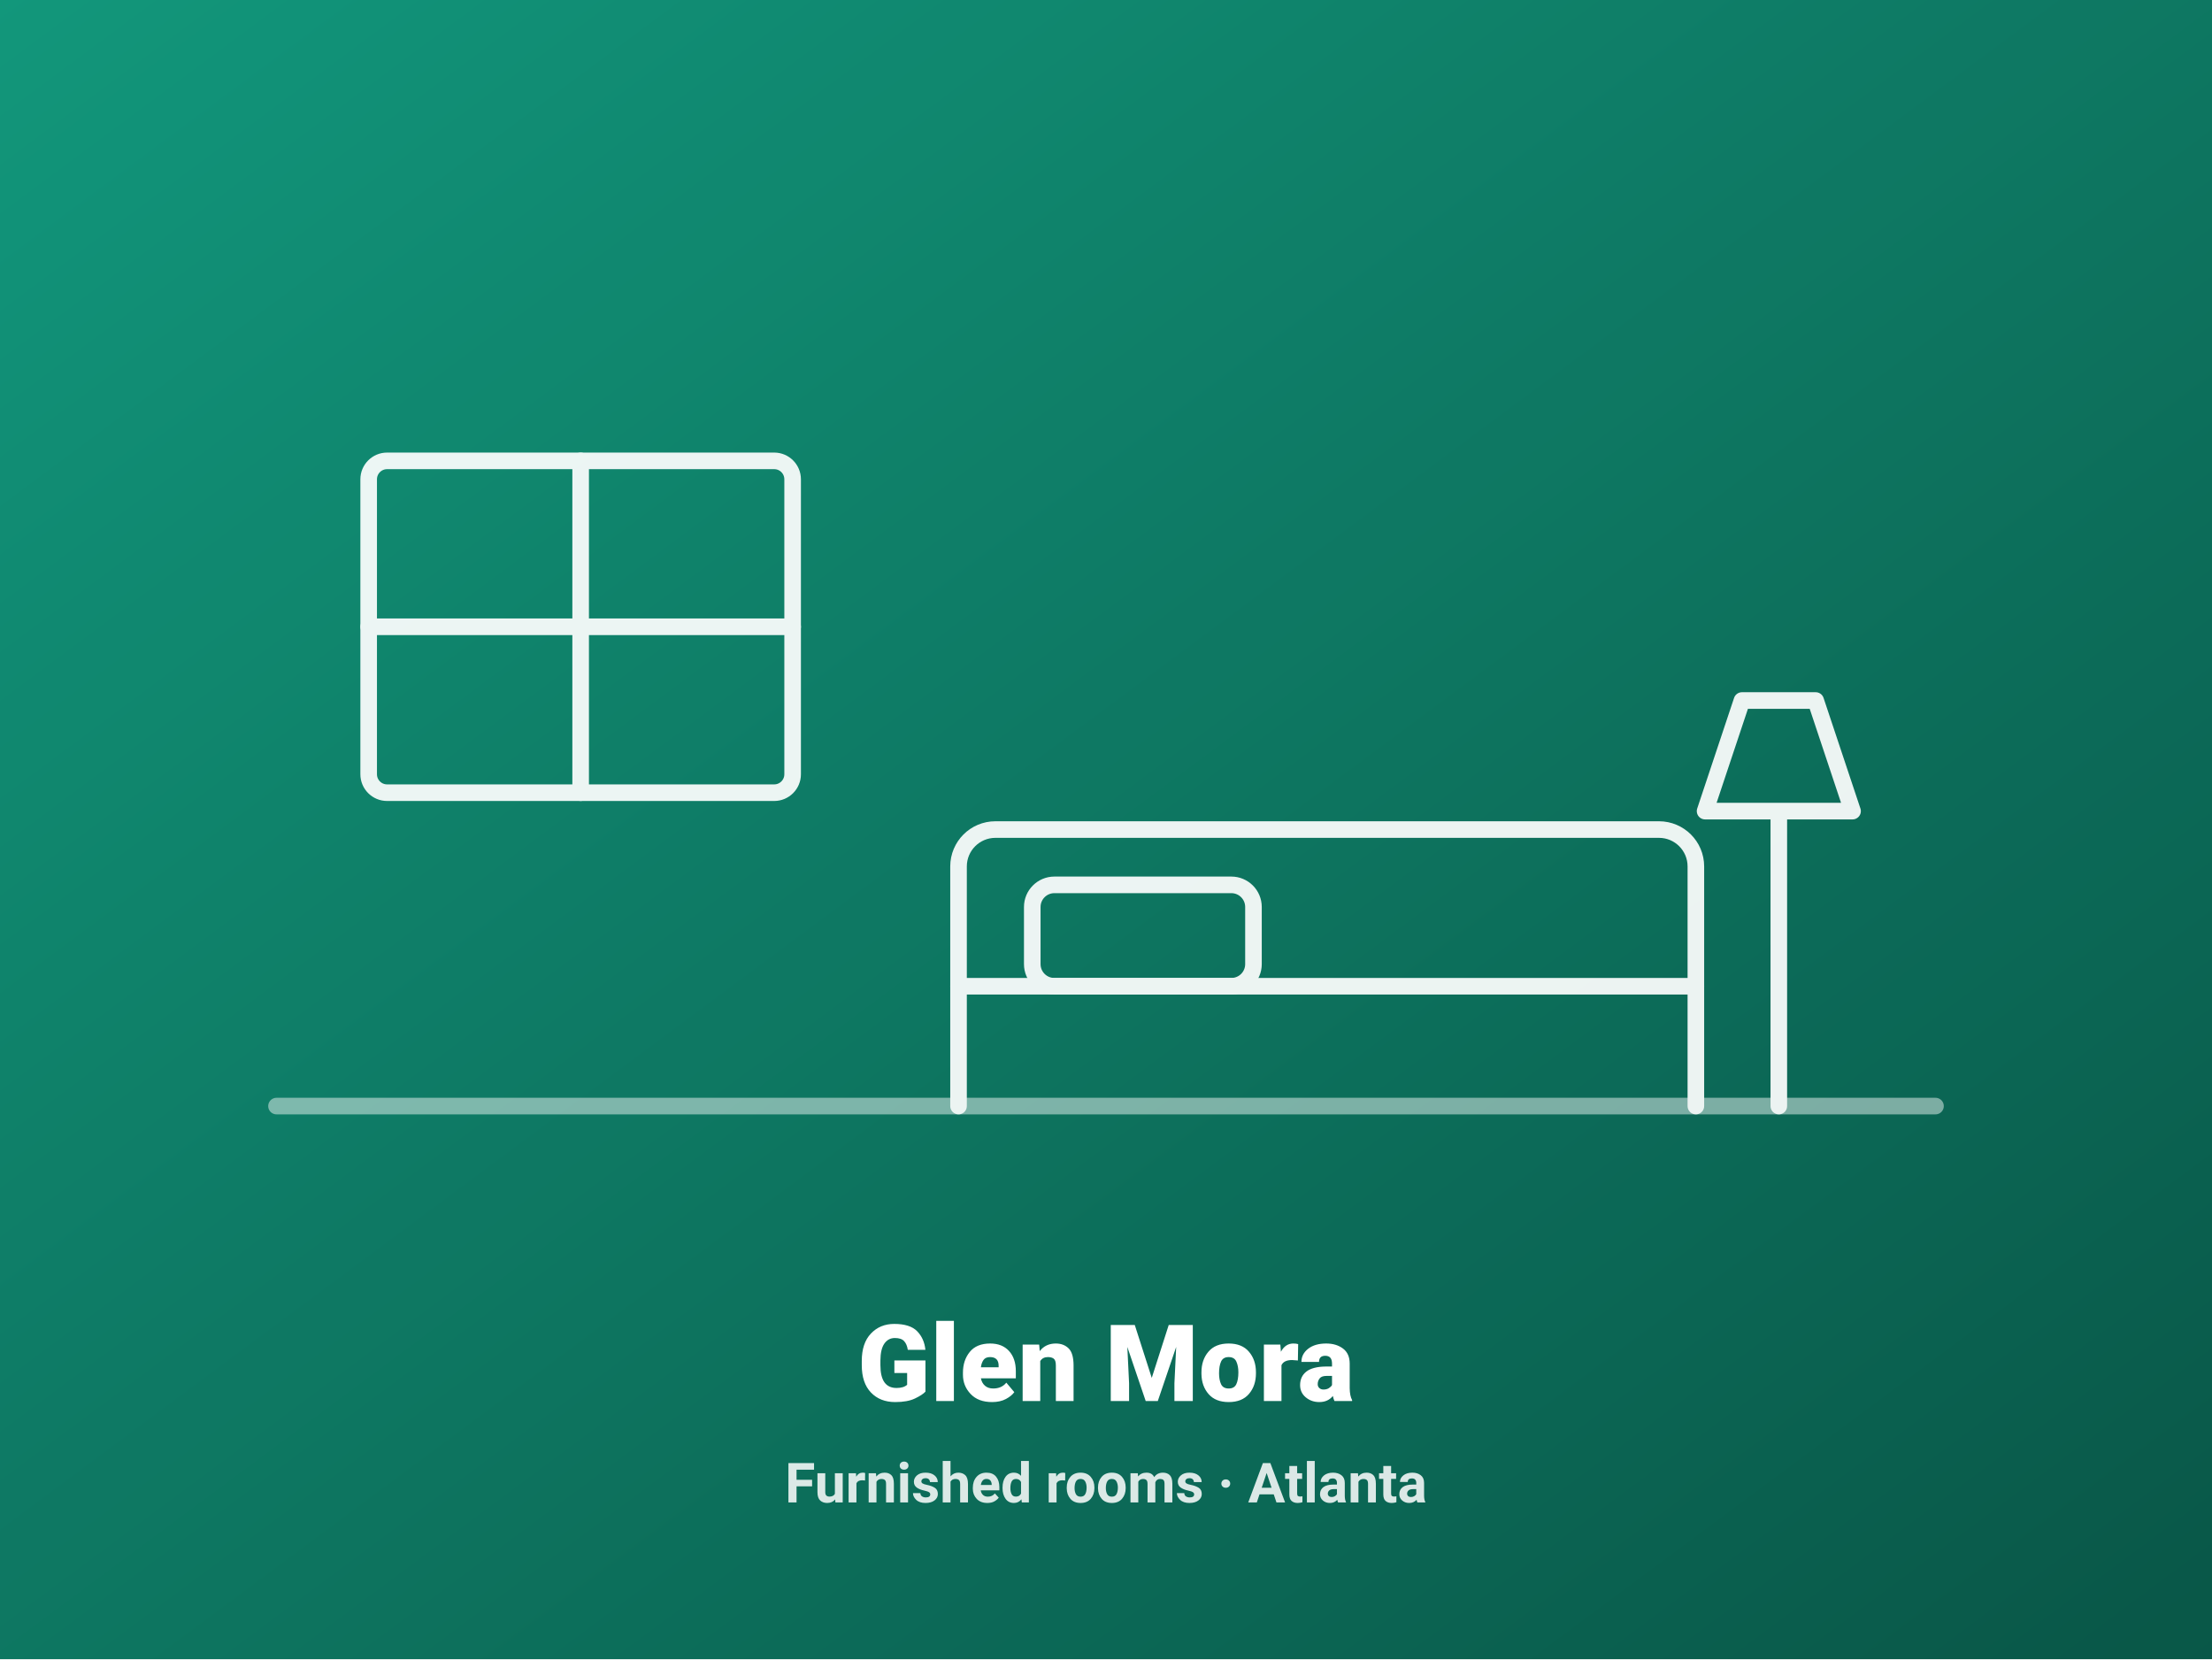
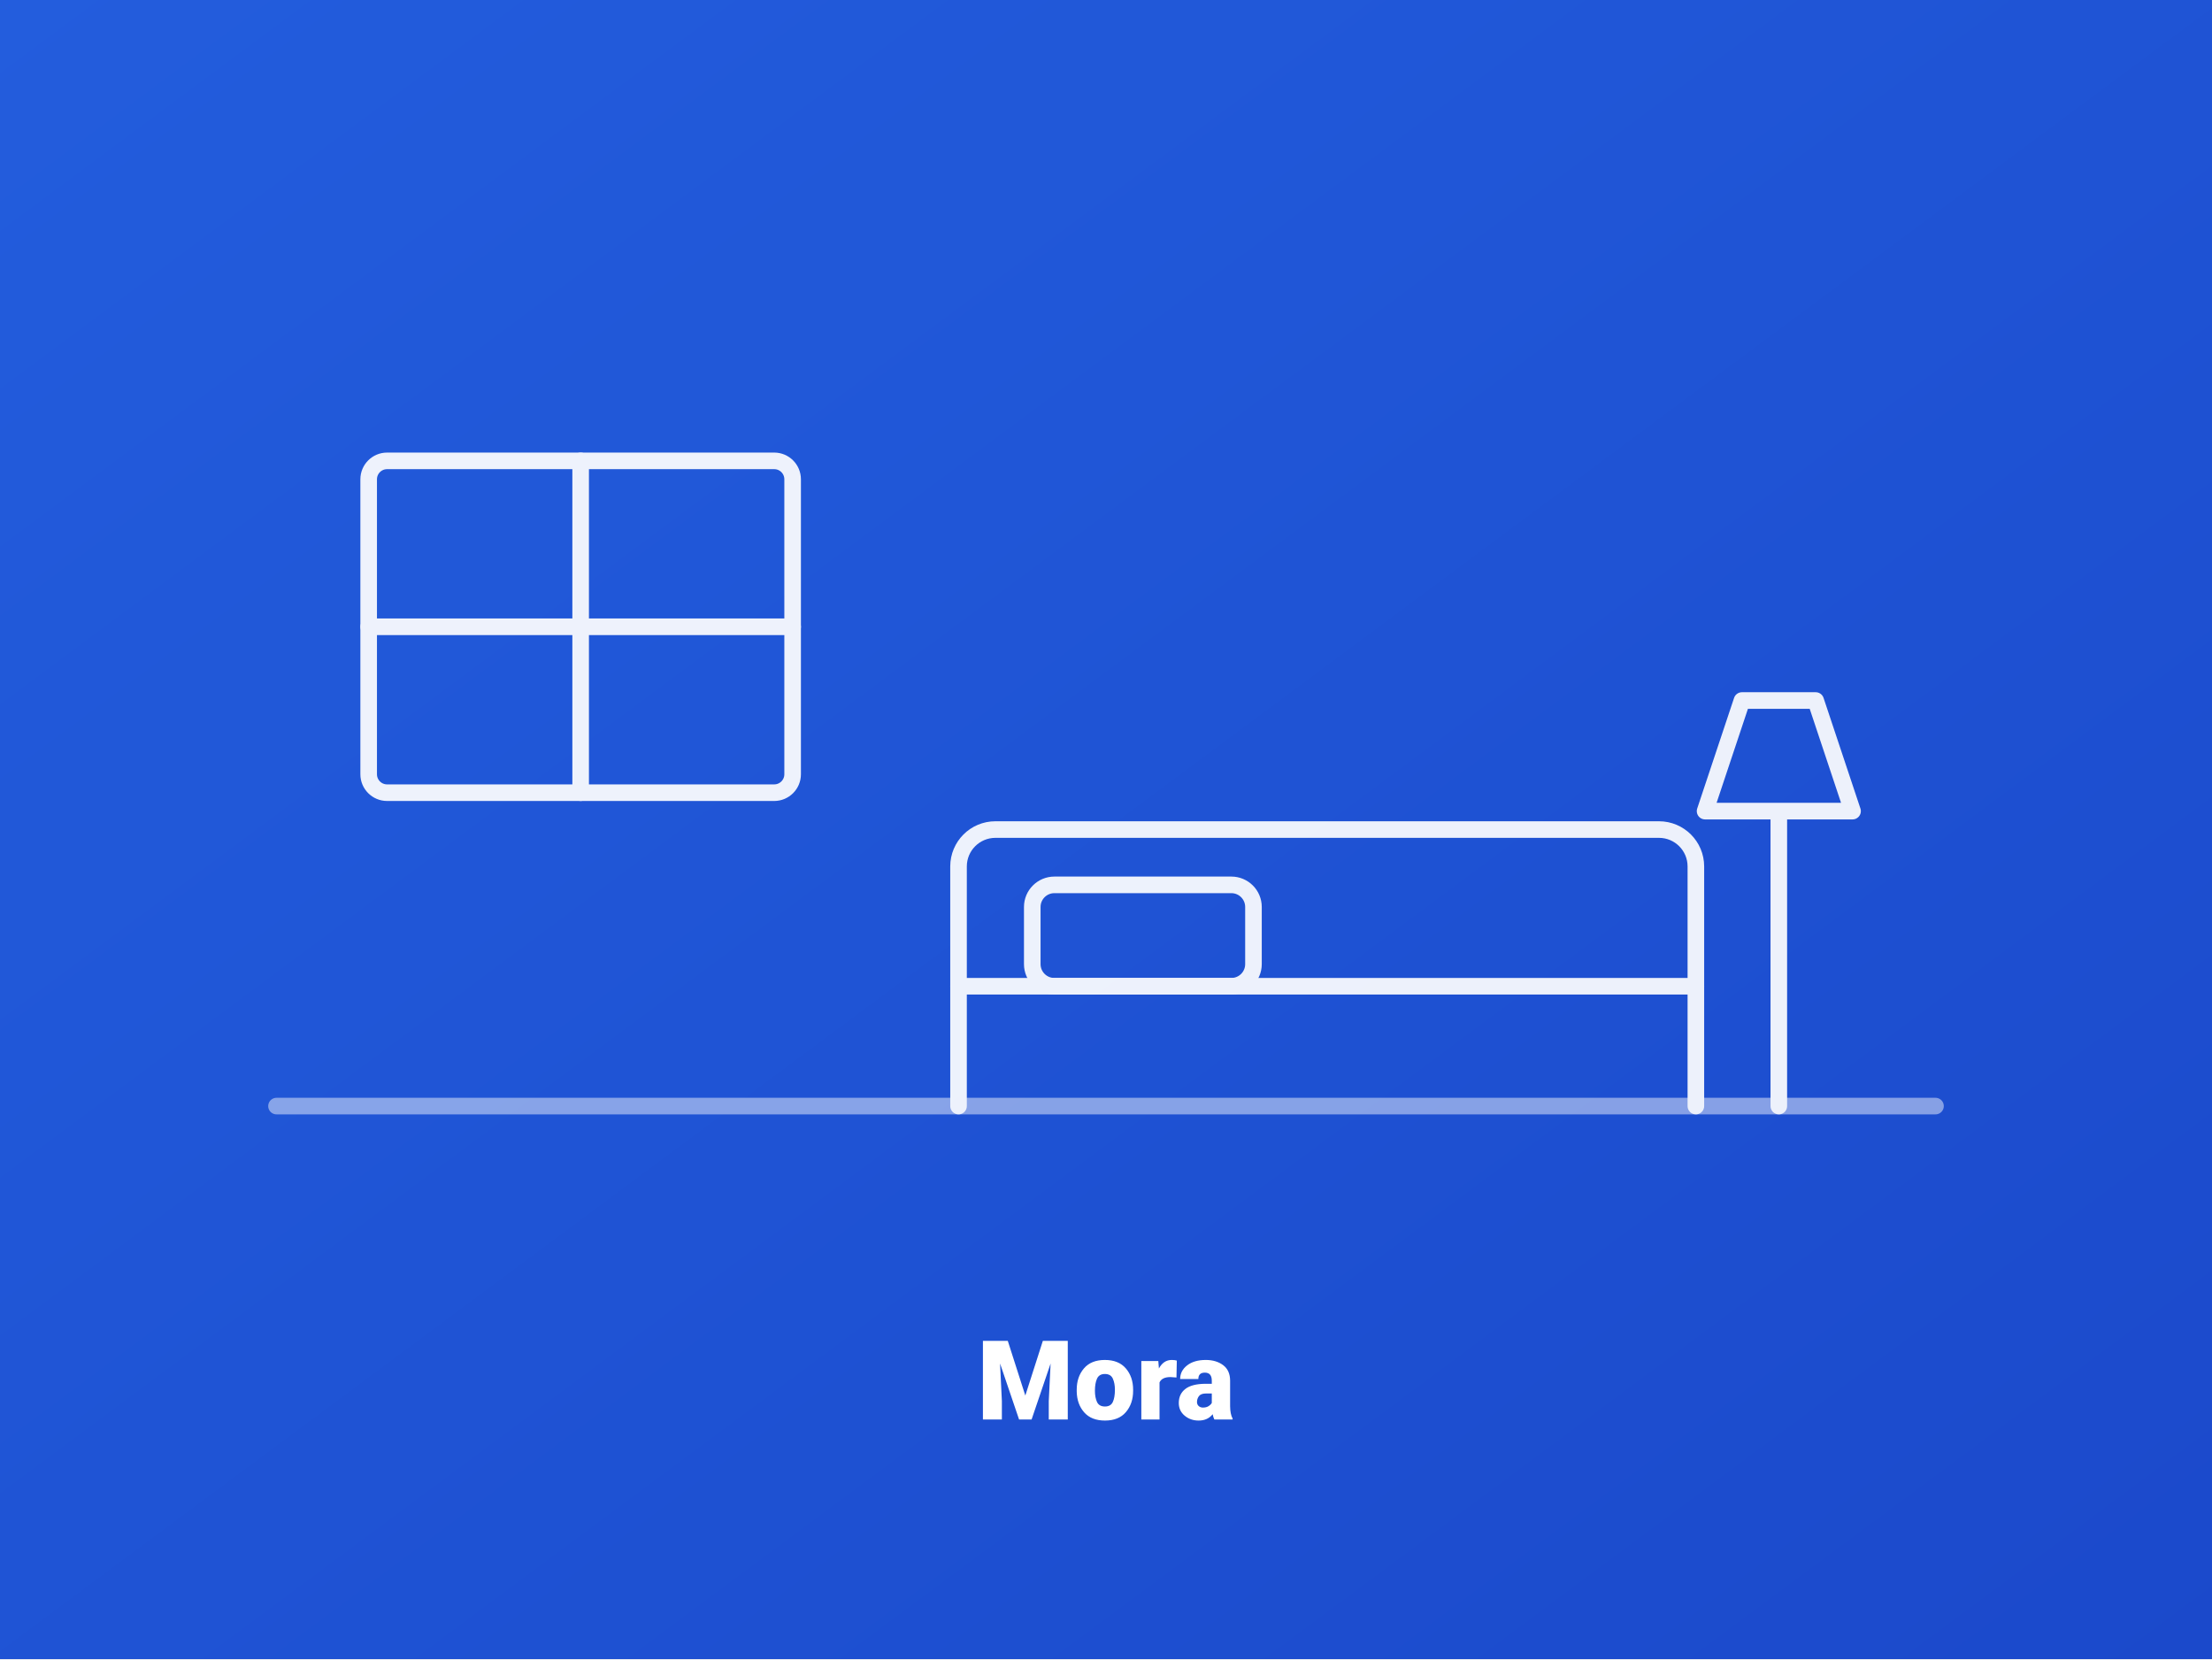
<svg xmlns="http://www.w3.org/2000/svg" width="1200" height="900" viewBox="0 0 1200 900">
  <defs>
    <linearGradient id="g" x1="0" y1="0" x2="1" y2="1">
-       <stop offset="0" stop-color="#13A083" />
-       <stop offset="1" stop-color="#0A5C4C" />
+       <stop offset="0" stop-color="#2563EB" />
+       <stop offset="1" stop-color="#1D4ED8" />
    </linearGradient>
  </defs>
  <rect width="1200" height="900" fill="url(#g)" />
  <rect width="1200" height="900" fill="#000" opacity="0.06" />
  <g fill="none" stroke="#FFFFFF" stroke-width="9" stroke-linecap="round" stroke-linejoin="round" opacity="0.92">
    <path d="M150 600 H1050" opacity="0.5" />
    <rect x="200" y="250" width="230" height="180" rx="10" />
    <path d="M315 250 V430 M200 340 H430" />
    <path d="M520 600 V470 a20 20 0 0 1 20-20 H900 a20 20 0 0 1 20 20 V600" />
    <path d="M520 535 H920" />
    <rect x="560" y="480" width="120" height="55" rx="12" />
    <path d="M965 600 V440 M925 440 H1005 L985 380 H945 Z" />
  </g>
-   <text x="600" y="760" text-anchor="middle" font-family="system-ui,-apple-system,Segoe UI,Roboto,Arial,sans-serif" font-size="58" font-weight="800" fill="#fff">Glen Mora</text>
-   <text x="600" y="815" text-anchor="middle" font-family="system-ui,-apple-system,Segoe UI,Roboto,Arial,sans-serif" font-size="30" font-weight="600" fill="#fff" opacity="0.85">Furnished rooms · Atlanta</text>
+   <text x="600" y="770" text-anchor="middle" font-family="system-ui,-apple-system,Segoe UI,Roboto,Arial,sans-serif" font-size="60" font-weight="800" fill="#fff">Mora</text>
</svg>
